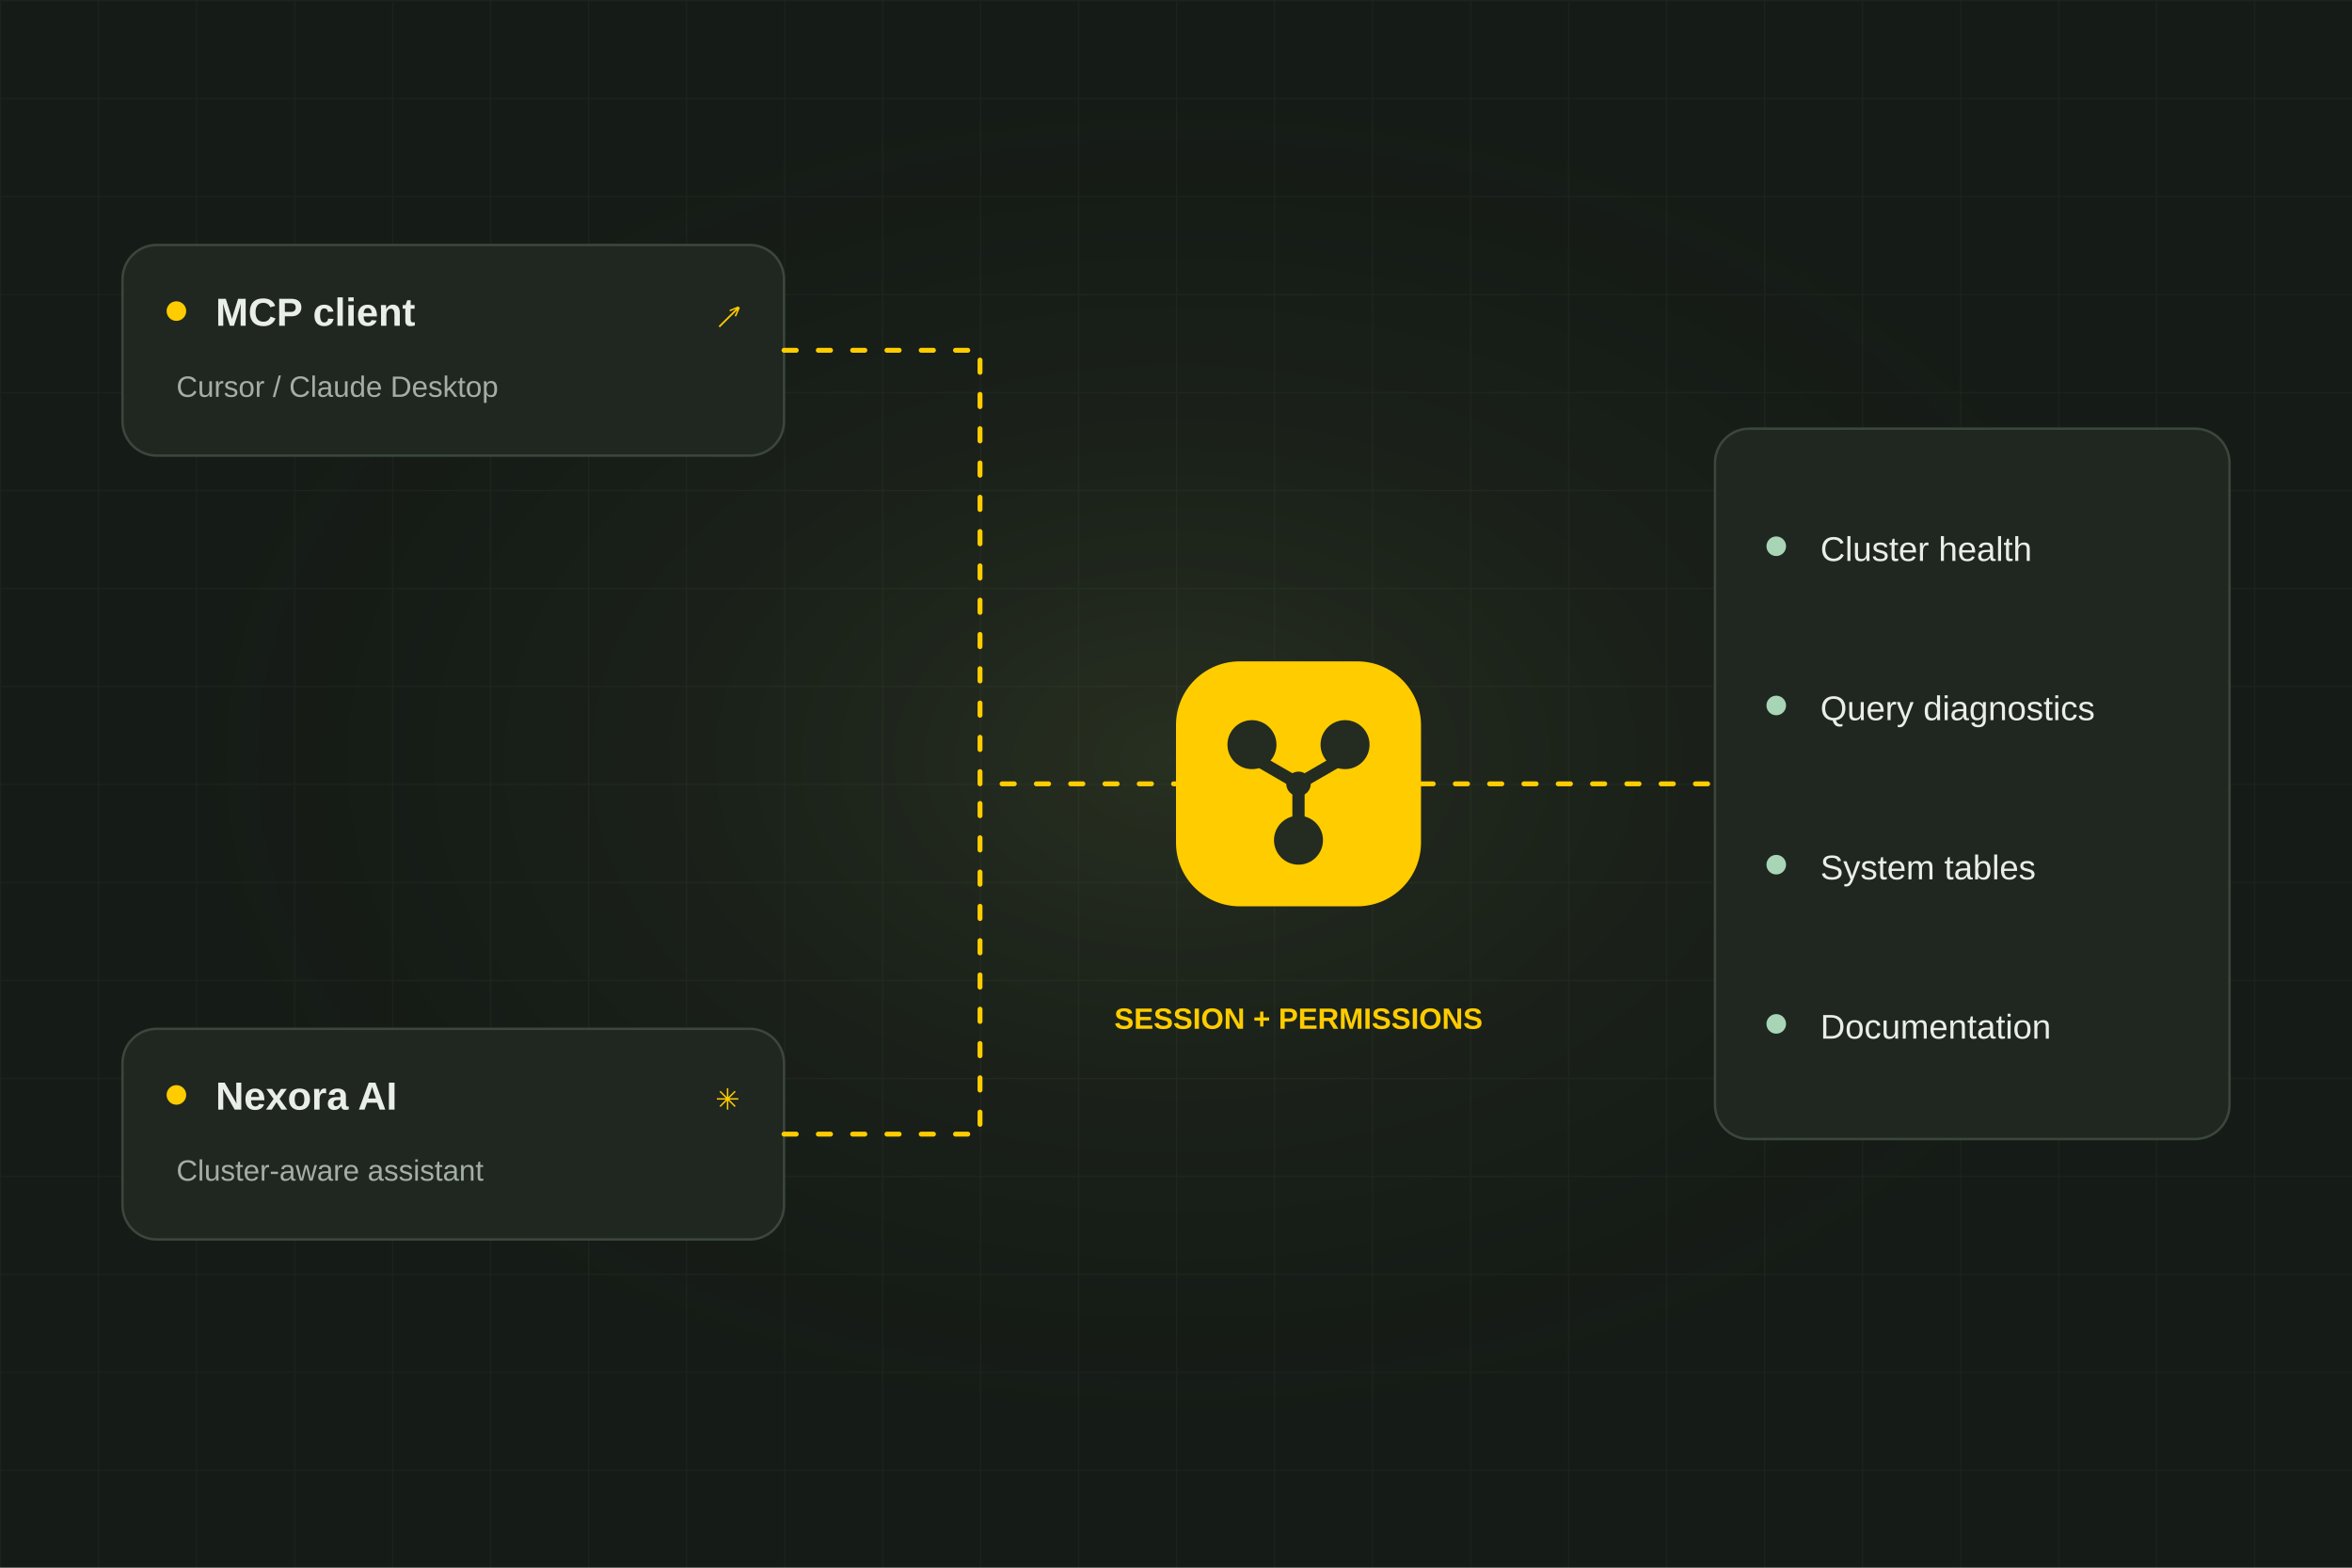
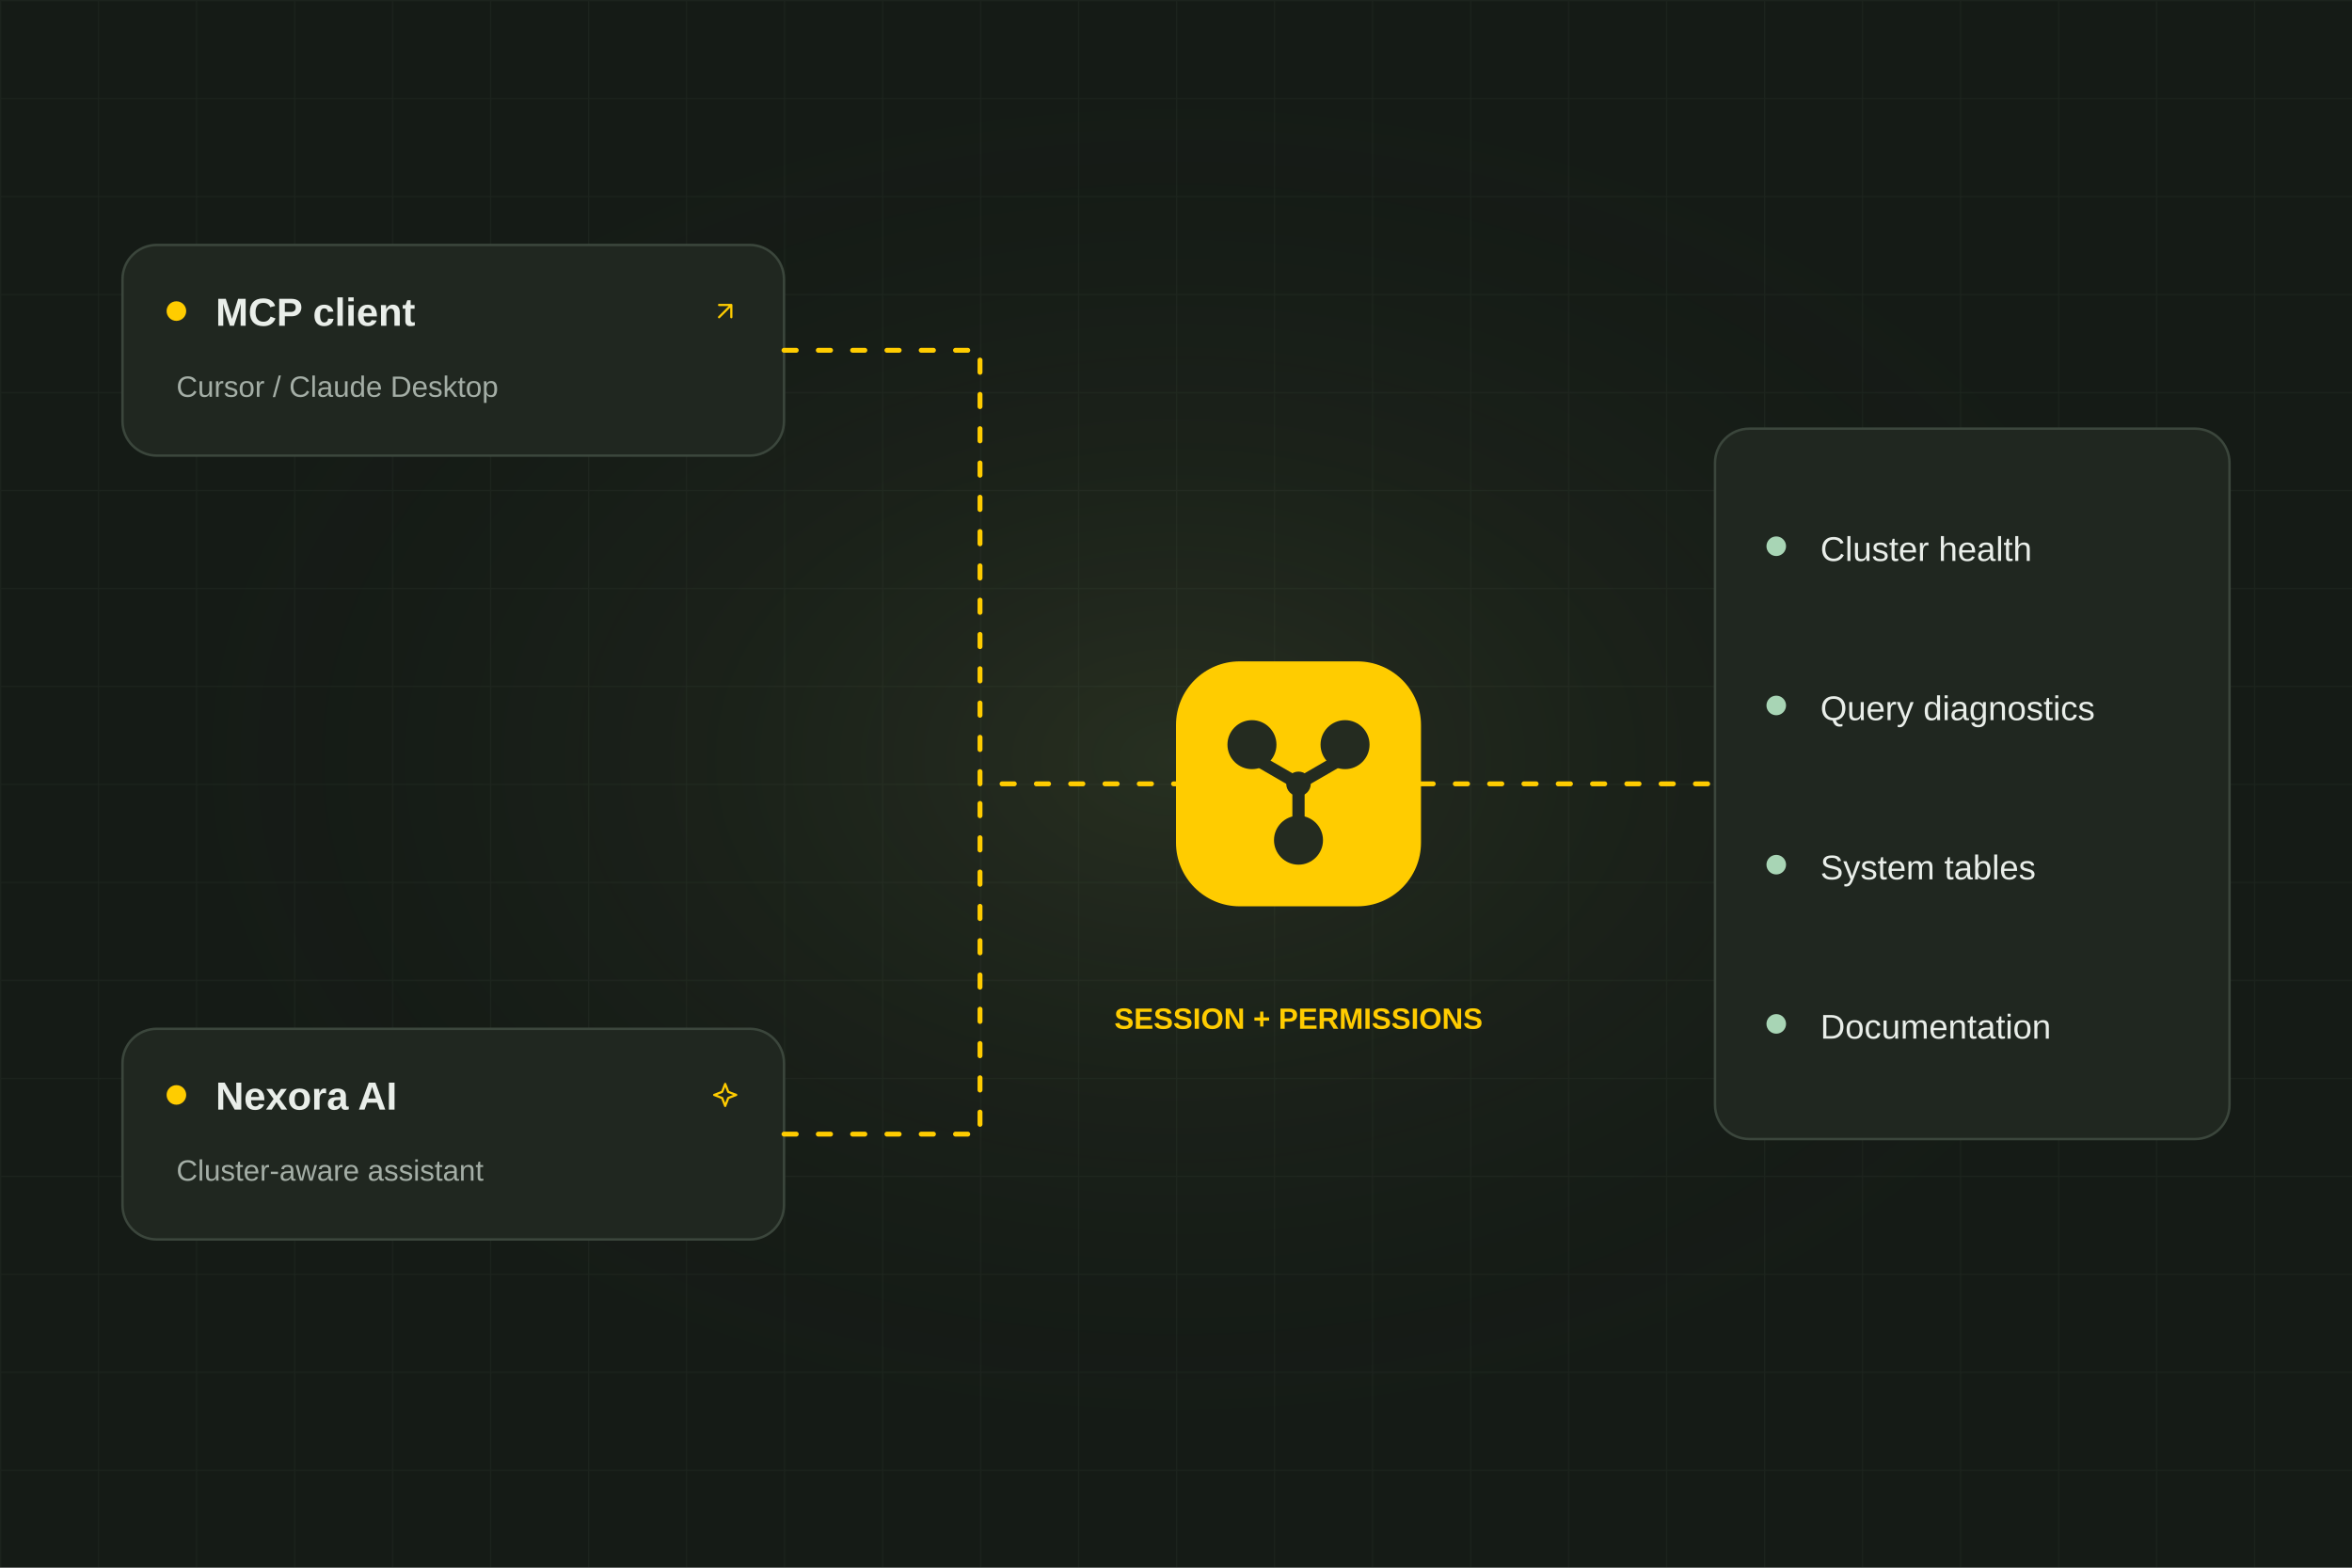
<svg xmlns="http://www.w3.org/2000/svg" viewBox="0 0 960 640" role="img" aria-labelledby="title">
+   <style>
+ @keyframes flow { to { stroke-dashoffset: -140; } }
+ @keyframes signal { 0%,100% { opacity:1; } 50% { opacity:.38; } }
+ @keyframes draw { from { stroke-dashoffset:1100; } to { stroke-dashoffset:0; } }
+ g path[stroke-dasharray] { animation:flow 12s linear infinite; }
+ g circle { animation:signal 4s ease-in-out infinite; }
+ g circle:nth-of-type(2n) { animation-delay:1.2s; }
+ g path[stroke-width="3"] { stroke-dasharray:1100; animation:draw 3s ease-out both; }
+ #still:target ~ g * { animation:none!important; }
+ @media(prefers-reduced-motion:reduce) { * { animation:none!important; } }
+ </style>
+   <g id="still" />
  <defs>
    <pattern id="grid" width="40" height="40" patternUnits="userSpaceOnUse">
      <path d="M40 0H0V40" fill="none" stroke="#9eb295" stroke-opacity=".055" />
    </pattern>
    <radialGradient id="glow">
      <stop stop-color="#a3b76a" stop-opacity=".13" />
      <stop offset="1" stop-color="#151b16" stop-opacity="0" />
    </radialGradient>
  </defs>
  <rect width="960" height="640" fill="#151b16" />
  <rect width="960" height="640" fill="url(#grid)" />
  <ellipse cx="480" cy="310" rx="440" ry="290" fill="url(#glow)" />
  <g font-family="Arial, Helvetica, sans-serif">
    <rect x="50" y="100" width="270" height="86" rx="14" fill="#202720" stroke="#3b463c" />
    <circle cx="72" cy="127" r="4" fill="#ffcc00" />
    <text x="88" y="133" fill="#e9eee9" font-size="16" font-weight="600" text-anchor="start">MCP client</text>
    <text x="72" y="162" fill="#a4aea6" font-size="12" font-weight="400" text-anchor="start">Cursor / Claude Desktop</text>
-     <text x="302" y="133" fill="#ffcc00" font-size="12" font-weight="400" text-anchor="end">↗</text>
+     <g transform="translate(290 121) scale(0.5)" fill="none" stroke="#ffcc00" stroke-width="1.8" stroke-linecap="round" stroke-linejoin="round">
+       <path d="M7 17 17 7M7 7h10v10" />
+     </g>
    <rect x="50" y="420" width="270" height="86" rx="14" fill="#202720" stroke="#3b463c" />
    <circle cx="72" cy="447" r="4" fill="#ffcc00" />
    <text x="88" y="453" fill="#e9eee9" font-size="16" font-weight="600" text-anchor="start">Nexora AI</text>
    <text x="72" y="482" fill="#a4aea6" font-size="12" font-weight="400" text-anchor="start">Cluster-aware assistant</text>
-     <text x="302" y="453" fill="#ffcc00" font-size="12" font-weight="400" text-anchor="end">✳</text>
+     <g transform="translate(290 441) scale(0.5)" fill="none" stroke="#ffcc00" stroke-width="1.8" stroke-linecap="round" stroke-linejoin="round">
+       <path d="m12 3 2.5 6.5L21 12l-6.5 2.5L12 21l-2.5-6.5L3 12l6.5-2.5z" />
+     </g>
    <path d="M320 143H400V320H480M320 463H400V320M580 320H700" fill="none" stroke="#ffcc00" stroke-width="2" stroke-linecap="round" stroke-linejoin="round" stroke-dasharray="5 9" />
    <g transform="translate(480 270) scale(1.0)">
      <rect width="100" height="100" rx="26" fill="#ffcc00" />
      <path d="M31 39 50 50 69 39M50 50V70" fill="none" stroke="#242b20" stroke-width="5" stroke-linecap="round" stroke-linejoin="round" />
      <circle cx="31" cy="34" r="10" fill="#242b20" />
      <circle cx="69" cy="34" r="10" fill="#242b20" />
      <circle cx="50" cy="73" r="10" fill="#242b20" />
      <circle cx="50" cy="50" r="5" fill="#242b20" />
    </g>
    <text x="530" y="420" fill="#ffcc00" font-size="12" font-weight="600" text-anchor="middle">SESSION + PERMISSIONS</text>
    <rect x="700" y="175" width="210" height="290" rx="14" fill="#202720" stroke="#3b463c" />
    <circle cx="725" cy="223" r="4" fill="#a8d5b5" />
    <text x="743" y="229" fill="#e9eee9" font-size="14" font-weight="400" text-anchor="start">Cluster health</text>
    <circle cx="725" cy="288" r="4" fill="#a8d5b5" />
    <text x="743" y="294" fill="#e9eee9" font-size="14" font-weight="400" text-anchor="start">Query diagnostics</text>
    <circle cx="725" cy="353" r="4" fill="#a8d5b5" />
    <text x="743" y="359" fill="#e9eee9" font-size="14" font-weight="400" text-anchor="start">System tables</text>
    <circle cx="725" cy="418" r="4" fill="#a8d5b5" />
    <text x="743" y="424" fill="#e9eee9" font-size="14" font-weight="400" text-anchor="start">Documentation</text>
  </g>
</svg>
